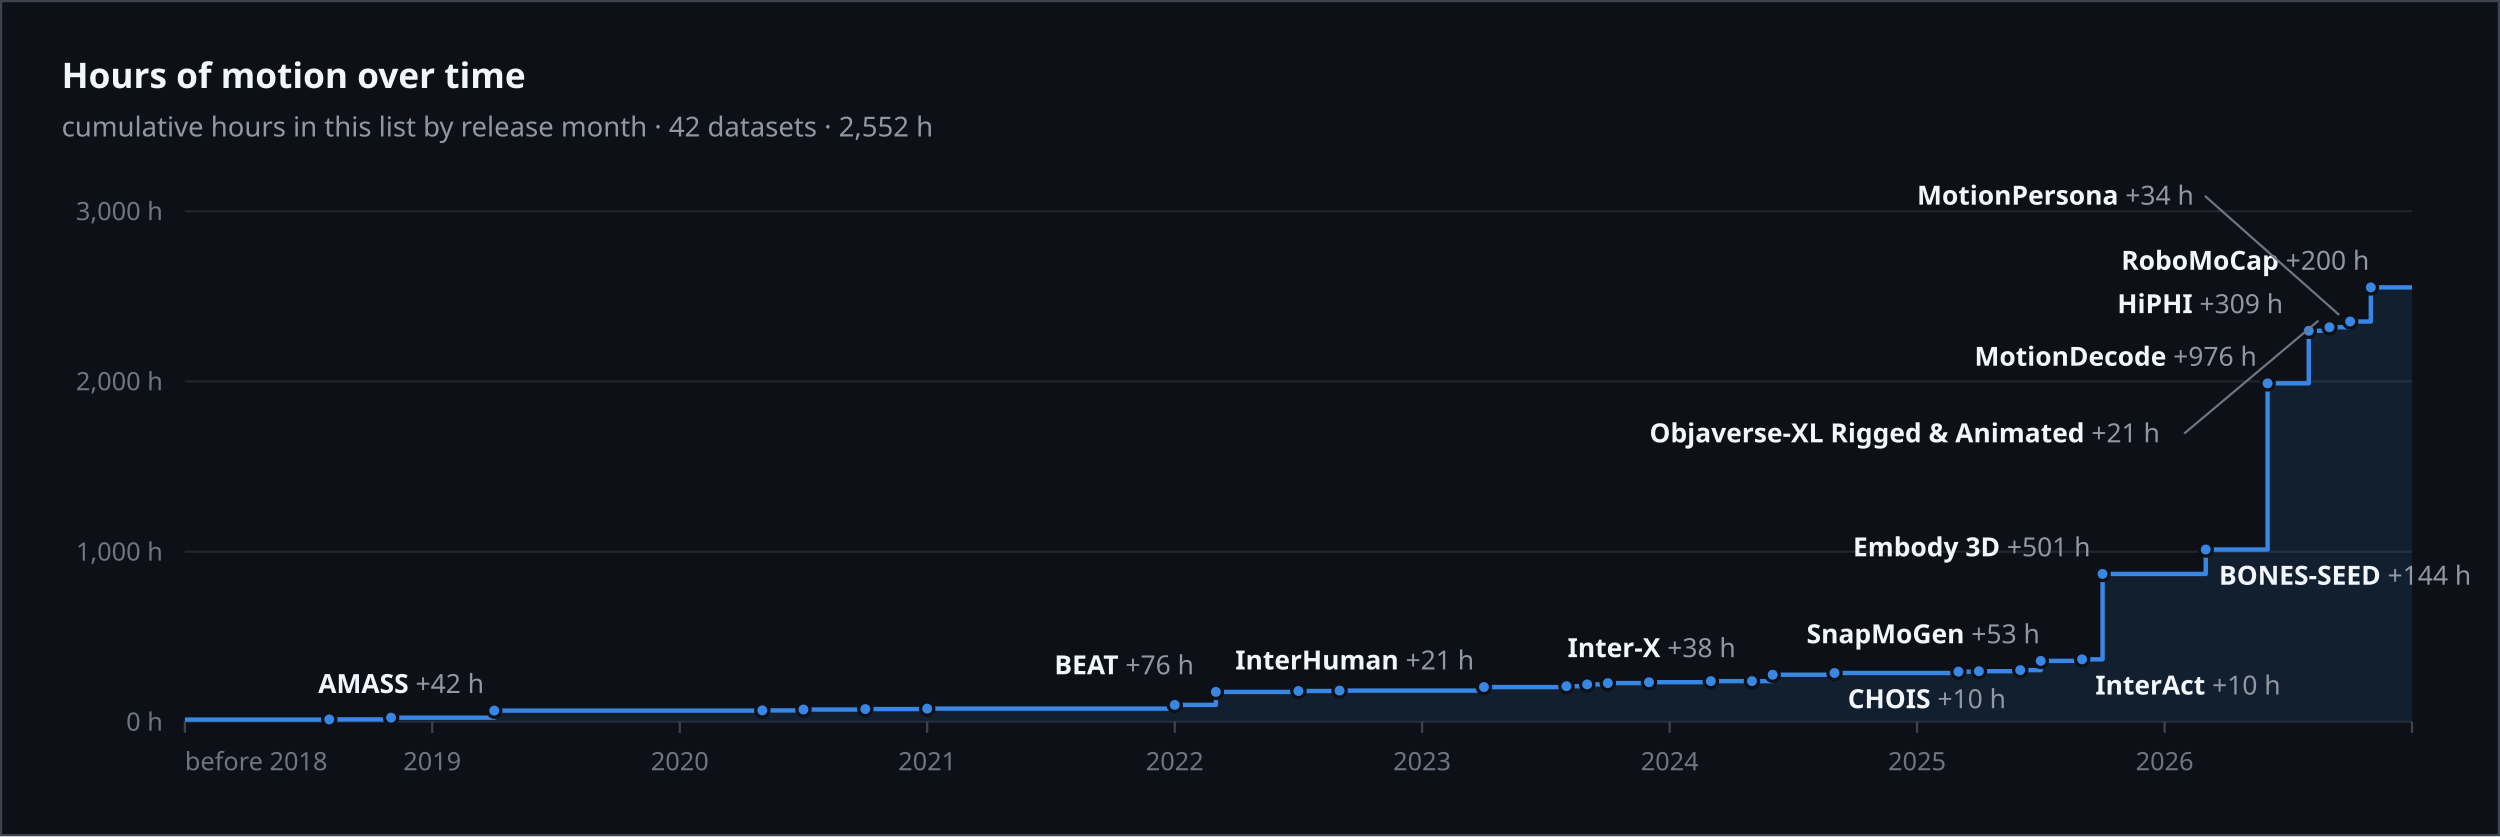
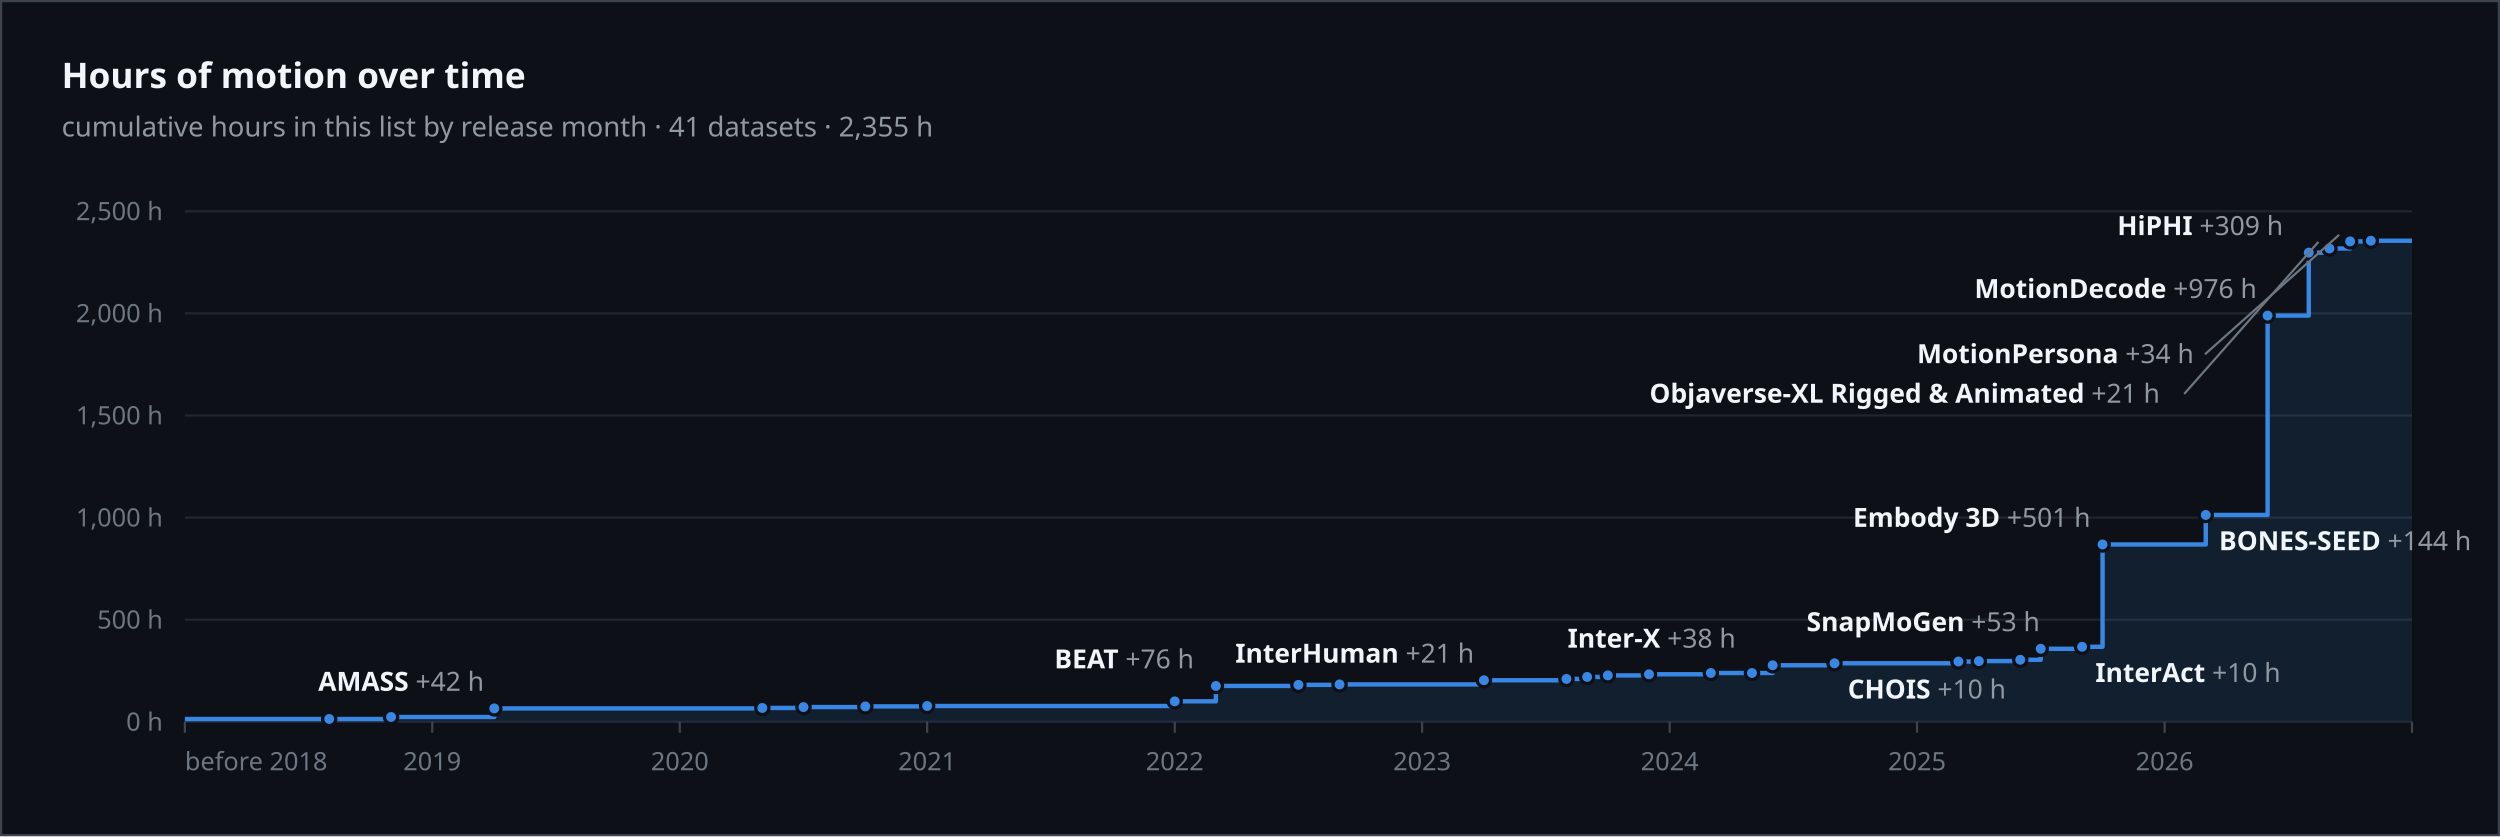
<svg xmlns="http://www.w3.org/2000/svg" width="1136" height="380" viewBox="0 0 1136 380" role="img" aria-label="Hours of motion over time" font-family="-apple-system, BlinkMacSystemFont, 'Segoe UI', 'Noto Sans', Helvetica, Arial, sans-serif">
  <rect x="0.5" y="0.5" width="1135" height="379" fill="#0d1117" stroke="#3d444d" />
  <text x="28" y="40" font-size="16" font-weight="600" fill="#f0f6fc">Hours of motion over time</text>
-   <text x="28" y="62" font-size="12.5" fill="#9198a1">cumulative hours in this list by release month · 42 datasets · 2,552 h</text>
+   <text x="28" y="62" font-size="12.5" fill="#9198a1">cumulative hours in this list by release month · 41 datasets · 2,355 h</text>
  <line x1="84" y1="328.0" x2="1096" y2="328.0" stroke="#21262d" stroke-width="1" />
  <text x="74" y="328.0" dy="0.35em" text-anchor="end" font-size="11.5" fill="#6e7681">0 h</text>
-   <line x1="84" y1="250.7" x2="1096" y2="250.7" stroke="#21262d" stroke-width="1" />
-   <text x="74" y="250.7" dy="0.35em" text-anchor="end" font-size="11.5" fill="#6e7681">1,000 h</text>
-   <line x1="84" y1="173.3" x2="1096" y2="173.3" stroke="#21262d" stroke-width="1" />
-   <text x="74" y="173.3" dy="0.35em" text-anchor="end" font-size="11.5" fill="#6e7681">2,000 h</text>
+   <line x1="84" y1="281.6" x2="1096" y2="281.6" stroke="#21262d" stroke-width="1" />
+   <text x="74" y="281.6" dy="0.35em" text-anchor="end" font-size="11.5" fill="#6e7681">500 h</text>
+   <line x1="84" y1="235.2" x2="1096" y2="235.2" stroke="#21262d" stroke-width="1" />
+   <text x="74" y="235.2" dy="0.35em" text-anchor="end" font-size="11.5" fill="#6e7681">1,000 h</text>
+   <line x1="84" y1="188.8" x2="1096" y2="188.8" stroke="#21262d" stroke-width="1" />
+   <text x="74" y="188.8" dy="0.35em" text-anchor="end" font-size="11.5" fill="#6e7681">1,500 h</text>
+   <line x1="84" y1="142.4" x2="1096" y2="142.4" stroke="#21262d" stroke-width="1" />
+   <text x="74" y="142.4" dy="0.35em" text-anchor="end" font-size="11.5" fill="#6e7681">2,000 h</text>
  <line x1="84" y1="96.0" x2="1096" y2="96.0" stroke="#21262d" stroke-width="1" />
-   <text x="74" y="96.0" dy="0.35em" text-anchor="end" font-size="11.5" fill="#6e7681">3,000 h</text>
+   <text x="74" y="96.0" dy="0.35em" text-anchor="end" font-size="11.5" fill="#6e7681">2,500 h</text>
  <line x1="84.0" y1="328" x2="84.0" y2="333" stroke="#3d444d" />
  <text x="84.0" y="350" text-anchor="start" font-size="11.5" fill="#6e7681">before 2018</text>
  <line x1="196.4" y1="328" x2="196.4" y2="333" stroke="#3d444d" />
  <text x="196.4" y="350" text-anchor="middle" font-size="11.5" fill="#6e7681">2019</text>
  <line x1="308.9" y1="328" x2="308.9" y2="333" stroke="#3d444d" />
  <text x="308.9" y="350" text-anchor="middle" font-size="11.5" fill="#6e7681">2020</text>
  <line x1="421.3" y1="328" x2="421.3" y2="333" stroke="#3d444d" />
  <text x="421.3" y="350" text-anchor="middle" font-size="11.5" fill="#6e7681">2021</text>
  <line x1="533.8" y1="328" x2="533.8" y2="333" stroke="#3d444d" />
  <text x="533.8" y="350" text-anchor="middle" font-size="11.5" fill="#6e7681">2022</text>
  <line x1="646.2" y1="328" x2="646.2" y2="333" stroke="#3d444d" />
  <text x="646.2" y="350" text-anchor="middle" font-size="11.5" fill="#6e7681">2023</text>
  <line x1="758.7" y1="328" x2="758.7" y2="333" stroke="#3d444d" />
  <text x="758.7" y="350" text-anchor="middle" font-size="11.5" fill="#6e7681">2024</text>
  <line x1="871.1" y1="328" x2="871.1" y2="333" stroke="#3d444d" />
  <text x="871.1" y="350" text-anchor="middle" font-size="11.5" fill="#6e7681">2025</text>
  <line x1="983.6" y1="328" x2="983.6" y2="333" stroke="#3d444d" />
  <text x="983.6" y="350" text-anchor="middle" font-size="11.5" fill="#6e7681">2026</text>
  <line x1="1096.0" y1="328" x2="1096.0" y2="333" stroke="#3d444d" />
-   <path d="M84,328 L84,327.0 L84.0,327.0 L149.6,327.0 L149.6,326.9 L177.7,326.9 L177.7,326.1 L224.6,326.1 L224.6,322.9 L346.4,322.9 L346.4,322.8 L365.1,322.8 L365.1,322.4 L393.2,322.4 L393.2,322.2 L421.3,322.2 L421.3,322.0 L533.8,322.0 L533.8,320.3 L552.5,320.3 L552.5,314.4 L590.0,314.4 L590.0,314.0 L608.7,314.0 L608.7,313.8 L674.3,313.8 L674.3,312.2 L711.8,312.2 L711.8,311.8 L721.2,311.8 L721.2,311.0 L730.6,311.0 L730.6,310.4 L749.3,310.4 L749.3,310.0 L777.4,310.0 L777.4,309.5 L796.1,309.5 L796.1,309.5 L805.5,309.5 L805.5,306.6 L833.6,306.6 L833.6,305.8 L889.9,305.8 L889.9,305.2 L899.2,305.2 L899.2,305.0 L918.0,305.0 L918.0,304.5 L927.3,304.5 L927.3,300.3 L946.1,300.3 L946.1,299.6 L955.4,299.6 L955.4,260.8 L1002.3,260.8 L1002.3,249.7 L1030.4,249.7 L1030.4,174.2 L1049.1,174.2 L1049.1,150.3 L1058.5,150.3 L1058.5,148.7 L1067.9,148.7 L1067.9,146.1 L1077.3,146.1 L1077.3,130.6 L1096.0,130.6 L1096.0,328 Z" fill="#3987e5" fill-opacity="0.12" />
-   <path d="M84.0,327.0 L149.6,327.0 L149.6,326.9 L177.7,326.9 L177.7,326.1 L224.6,326.1 L224.6,322.9 L346.4,322.9 L346.4,322.8 L365.1,322.8 L365.1,322.4 L393.2,322.4 L393.2,322.2 L421.3,322.2 L421.3,322.0 L533.8,322.0 L533.8,320.3 L552.5,320.3 L552.5,314.4 L590.0,314.4 L590.0,314.0 L608.7,314.0 L608.7,313.8 L674.3,313.8 L674.3,312.2 L711.8,312.2 L711.8,311.8 L721.2,311.8 L721.2,311.0 L730.6,311.0 L730.6,310.4 L749.3,310.4 L749.3,310.0 L777.4,310.0 L777.4,309.5 L796.1,309.5 L796.1,309.5 L805.5,309.5 L805.5,306.6 L833.6,306.6 L833.6,305.8 L889.9,305.8 L889.9,305.2 L899.2,305.2 L899.2,305.0 L918.0,305.0 L918.0,304.5 L927.3,304.5 L927.3,300.3 L946.1,300.3 L946.1,299.6 L955.4,299.6 L955.4,260.8 L1002.3,260.8 L1002.3,249.7 L1030.4,249.7 L1030.4,174.2 L1049.1,174.2 L1049.1,150.3 L1058.5,150.3 L1058.5,148.7 L1067.9,148.7 L1067.9,146.1 L1077.3,146.1 L1077.3,130.6 L1096.0,130.6" fill="none" stroke="#3987e5" stroke-width="2" stroke-linejoin="round" />
-   <circle cx="149.6" cy="326.9" r="3" fill="#3987e5" stroke="#0d1117" stroke-width="1.5" />
-   <circle cx="177.7" cy="326.1" r="3" fill="#3987e5" stroke="#0d1117" stroke-width="1.5" />
-   <circle cx="224.6" cy="322.9" r="3" fill="#3987e5" stroke="#0d1117" stroke-width="1.5" />
-   <circle cx="346.4" cy="322.8" r="3" fill="#3987e5" stroke="#0d1117" stroke-width="1.5" />
-   <circle cx="365.1" cy="322.4" r="3" fill="#3987e5" stroke="#0d1117" stroke-width="1.5" />
-   <circle cx="393.2" cy="322.2" r="3" fill="#3987e5" stroke="#0d1117" stroke-width="1.5" />
-   <circle cx="421.3" cy="322.0" r="3" fill="#3987e5" stroke="#0d1117" stroke-width="1.5" />
-   <circle cx="533.8" cy="320.3" r="3" fill="#3987e5" stroke="#0d1117" stroke-width="1.5" />
-   <circle cx="552.5" cy="314.4" r="3" fill="#3987e5" stroke="#0d1117" stroke-width="1.5" />
-   <circle cx="590.0" cy="314.0" r="3" fill="#3987e5" stroke="#0d1117" stroke-width="1.5" />
-   <circle cx="608.7" cy="313.8" r="3" fill="#3987e5" stroke="#0d1117" stroke-width="1.5" />
-   <circle cx="674.3" cy="312.2" r="3" fill="#3987e5" stroke="#0d1117" stroke-width="1.5" />
-   <circle cx="711.8" cy="311.8" r="3" fill="#3987e5" stroke="#0d1117" stroke-width="1.5" />
-   <circle cx="721.2" cy="311.0" r="3" fill="#3987e5" stroke="#0d1117" stroke-width="1.5" />
-   <circle cx="730.6" cy="310.4" r="3" fill="#3987e5" stroke="#0d1117" stroke-width="1.5" />
-   <circle cx="749.3" cy="310.0" r="3" fill="#3987e5" stroke="#0d1117" stroke-width="1.5" />
-   <circle cx="777.4" cy="309.5" r="3" fill="#3987e5" stroke="#0d1117" stroke-width="1.5" />
-   <circle cx="796.1" cy="309.5" r="3" fill="#3987e5" stroke="#0d1117" stroke-width="1.5" />
-   <circle cx="805.5" cy="306.6" r="3" fill="#3987e5" stroke="#0d1117" stroke-width="1.5" />
-   <circle cx="833.6" cy="305.8" r="3" fill="#3987e5" stroke="#0d1117" stroke-width="1.5" />
-   <circle cx="889.9" cy="305.2" r="3" fill="#3987e5" stroke="#0d1117" stroke-width="1.5" />
-   <circle cx="899.2" cy="305.0" r="3" fill="#3987e5" stroke="#0d1117" stroke-width="1.5" />
-   <circle cx="918.0" cy="304.5" r="3" fill="#3987e5" stroke="#0d1117" stroke-width="1.5" />
-   <circle cx="927.3" cy="300.3" r="3" fill="#3987e5" stroke="#0d1117" stroke-width="1.5" />
-   <circle cx="946.1" cy="299.6" r="3" fill="#3987e5" stroke="#0d1117" stroke-width="1.5" />
-   <circle cx="955.4" cy="260.8" r="3" fill="#3987e5" stroke="#0d1117" stroke-width="1.5" />
-   <circle cx="1002.3" cy="249.7" r="3" fill="#3987e5" stroke="#0d1117" stroke-width="1.5" />
-   <circle cx="1030.4" cy="174.2" r="3" fill="#3987e5" stroke="#0d1117" stroke-width="1.5" />
-   <circle cx="1049.1" cy="150.3" r="3" fill="#3987e5" stroke="#0d1117" stroke-width="1.5" />
-   <circle cx="1058.5" cy="148.7" r="3" fill="#3987e5" stroke="#0d1117" stroke-width="1.5" />
-   <circle cx="1067.9" cy="146.1" r="3" fill="#3987e5" stroke="#0d1117" stroke-width="1.5" />
-   <circle cx="1077.3" cy="130.6" r="3" fill="#3987e5" stroke="#0d1117" stroke-width="1.5" />
-   <text x="897.2" y="166.2" font-size="12" fill="#f0f6fc">
+   <path d="M84,328 L84,326.7 L84.0,326.7 L149.6,326.7 L149.6,326.7 L177.7,326.7 L177.7,325.8 L224.6,325.8 L224.6,321.9 L346.4,321.9 L346.4,321.7 L365.1,321.7 L365.1,321.3 L393.2,321.3 L393.2,321.0 L421.3,321.0 L421.3,320.8 L533.8,320.8 L533.8,318.7 L552.5,318.7 L552.5,311.7 L590.0,311.7 L590.0,311.2 L608.7,311.2 L608.7,311.0 L674.3,311.0 L674.3,309.1 L711.8,309.1 L711.8,308.5 L721.2,308.5 L721.2,307.6 L730.6,307.6 L730.6,306.9 L749.3,306.9 L749.3,306.4 L777.4,306.4 L777.4,305.8 L796.1,305.8 L796.1,305.8 L805.5,305.8 L805.5,302.3 L833.6,302.3 L833.6,301.4 L889.9,301.4 L889.9,300.6 L899.2,300.6 L899.2,300.4 L918.0,300.4 L918.0,299.8 L927.3,299.8 L927.3,294.8 L946.1,294.8 L946.1,293.9 L955.4,293.9 L955.4,247.4 L1002.3,247.4 L1002.3,234.0 L1030.4,234.0 L1030.4,143.4 L1049.1,143.4 L1049.1,114.8 L1058.5,114.8 L1058.5,112.9 L1067.9,112.9 L1067.9,109.7 L1077.3,109.7 L1077.3,109.4 L1096.0,109.4 L1096.0,328 Z" fill="#3987e5" fill-opacity="0.12" />
+   <path d="M84.0,326.7 L149.6,326.7 L149.6,326.7 L177.7,326.7 L177.7,325.8 L224.6,325.8 L224.6,321.9 L346.4,321.9 L346.4,321.7 L365.1,321.7 L365.1,321.3 L393.2,321.3 L393.2,321.0 L421.3,321.0 L421.3,320.8 L533.8,320.8 L533.8,318.7 L552.5,318.7 L552.5,311.7 L590.0,311.7 L590.0,311.2 L608.7,311.2 L608.7,311.0 L674.3,311.0 L674.3,309.1 L711.8,309.1 L711.8,308.5 L721.2,308.5 L721.2,307.6 L730.6,307.6 L730.6,306.9 L749.3,306.9 L749.3,306.4 L777.4,306.4 L777.4,305.8 L796.1,305.8 L796.1,305.8 L805.5,305.8 L805.5,302.3 L833.6,302.3 L833.6,301.4 L889.9,301.4 L889.9,300.6 L899.2,300.6 L899.2,300.4 L918.0,300.4 L918.0,299.8 L927.3,299.8 L927.3,294.8 L946.1,294.8 L946.1,293.9 L955.4,293.9 L955.4,247.4 L1002.3,247.4 L1002.3,234.0 L1030.4,234.0 L1030.4,143.4 L1049.1,143.4 L1049.1,114.8 L1058.5,114.8 L1058.5,112.9 L1067.9,112.9 L1067.9,109.7 L1077.3,109.7 L1077.3,109.4 L1096.0,109.4" fill="none" stroke="#3987e5" stroke-width="2" stroke-linejoin="round" />
+   <circle cx="149.6" cy="326.7" r="3" fill="#3987e5" stroke="#0d1117" stroke-width="1.5" />
+   <circle cx="177.7" cy="325.8" r="3" fill="#3987e5" stroke="#0d1117" stroke-width="1.5" />
+   <circle cx="224.6" cy="321.9" r="3" fill="#3987e5" stroke="#0d1117" stroke-width="1.5" />
+   <circle cx="346.4" cy="321.7" r="3" fill="#3987e5" stroke="#0d1117" stroke-width="1.5" />
+   <circle cx="365.1" cy="321.3" r="3" fill="#3987e5" stroke="#0d1117" stroke-width="1.5" />
+   <circle cx="393.2" cy="321.0" r="3" fill="#3987e5" stroke="#0d1117" stroke-width="1.5" />
+   <circle cx="421.3" cy="320.8" r="3" fill="#3987e5" stroke="#0d1117" stroke-width="1.5" />
+   <circle cx="533.8" cy="318.7" r="3" fill="#3987e5" stroke="#0d1117" stroke-width="1.5" />
+   <circle cx="552.5" cy="311.7" r="3" fill="#3987e5" stroke="#0d1117" stroke-width="1.5" />
+   <circle cx="590.0" cy="311.2" r="3" fill="#3987e5" stroke="#0d1117" stroke-width="1.5" />
+   <circle cx="608.7" cy="311.0" r="3" fill="#3987e5" stroke="#0d1117" stroke-width="1.5" />
+   <circle cx="674.3" cy="309.1" r="3" fill="#3987e5" stroke="#0d1117" stroke-width="1.5" />
+   <circle cx="711.8" cy="308.5" r="3" fill="#3987e5" stroke="#0d1117" stroke-width="1.5" />
+   <circle cx="721.2" cy="307.6" r="3" fill="#3987e5" stroke="#0d1117" stroke-width="1.5" />
+   <circle cx="730.6" cy="306.9" r="3" fill="#3987e5" stroke="#0d1117" stroke-width="1.5" />
+   <circle cx="749.3" cy="306.4" r="3" fill="#3987e5" stroke="#0d1117" stroke-width="1.5" />
+   <circle cx="777.4" cy="305.8" r="3" fill="#3987e5" stroke="#0d1117" stroke-width="1.5" />
+   <circle cx="796.1" cy="305.8" r="3" fill="#3987e5" stroke="#0d1117" stroke-width="1.5" />
+   <circle cx="805.5" cy="302.3" r="3" fill="#3987e5" stroke="#0d1117" stroke-width="1.5" />
+   <circle cx="833.6" cy="301.4" r="3" fill="#3987e5" stroke="#0d1117" stroke-width="1.5" />
+   <circle cx="889.9" cy="300.6" r="3" fill="#3987e5" stroke="#0d1117" stroke-width="1.5" />
+   <circle cx="899.2" cy="300.4" r="3" fill="#3987e5" stroke="#0d1117" stroke-width="1.5" />
+   <circle cx="918.0" cy="299.8" r="3" fill="#3987e5" stroke="#0d1117" stroke-width="1.5" />
+   <circle cx="927.3" cy="294.8" r="3" fill="#3987e5" stroke="#0d1117" stroke-width="1.5" />
+   <circle cx="946.1" cy="293.9" r="3" fill="#3987e5" stroke="#0d1117" stroke-width="1.5" />
+   <circle cx="955.4" cy="247.4" r="3" fill="#3987e5" stroke="#0d1117" stroke-width="1.5" />
+   <circle cx="1002.3" cy="234.0" r="3" fill="#3987e5" stroke="#0d1117" stroke-width="1.5" />
+   <circle cx="1030.4" cy="143.4" r="3" fill="#3987e5" stroke="#0d1117" stroke-width="1.5" />
+   <circle cx="1049.1" cy="114.8" r="3" fill="#3987e5" stroke="#0d1117" stroke-width="1.5" />
+   <circle cx="1058.5" cy="112.9" r="3" fill="#3987e5" stroke="#0d1117" stroke-width="1.5" />
+   <circle cx="1067.9" cy="109.7" r="3" fill="#3987e5" stroke="#0d1117" stroke-width="1.5" />
+   <circle cx="1077.3" cy="109.4" r="3" fill="#3987e5" stroke="#0d1117" stroke-width="1.5" />
+   <text x="897.2" y="135.4" font-size="12" fill="#f0f6fc">
    <tspan font-weight="600">MotionDecode</tspan>
    <tspan fill="#9198a1">+976 h</tspan>
  </text>
-   <text x="842.0" y="252.8" font-size="12" fill="#f0f6fc">
+   <text x="842.0" y="239.4" font-size="12" fill="#f0f6fc">
    <tspan font-weight="600">Embody 3D</tspan>
    <tspan fill="#9198a1">+501 h</tspan>
  </text>
-   <text x="962.1" y="142.3" font-size="12" fill="#f0f6fc">
+   <text x="962.1" y="106.8" font-size="12" fill="#f0f6fc">
    <tspan font-weight="600">HiPHI</tspan>
    <tspan fill="#9198a1">+309 h</tspan>
  </text>
-   <text x="963.9" y="122.6" font-size="12" fill="#f0f6fc">
-     <tspan font-weight="600">RoboMoCap</tspan>
-     <tspan fill="#9198a1">+200 h</tspan>
-   </text>
-   <text x="1008.3" y="265.7" font-size="12" fill="#f0f6fc">
+   <text x="1008.3" y="250.0" font-size="12" fill="#f0f6fc">
    <tspan font-weight="600">BONES-SEED</tspan>
    <tspan fill="#9198a1">+144 h</tspan>
  </text>
-   <text x="479.1" y="306.4" font-size="12" fill="#f0f6fc">
+   <text x="479.1" y="303.7" font-size="12" fill="#f0f6fc">
    <tspan font-weight="600">BEAT</tspan>
    <tspan fill="#9198a1">+76 h</tspan>
  </text>
-   <text x="820.9" y="292.3" font-size="12" fill="#f0f6fc">
+   <text x="820.9" y="286.8" font-size="12" fill="#f0f6fc">
    <tspan font-weight="600">SnapMoGen</tspan>
    <tspan fill="#9198a1">+53 h</tspan>
  </text>
-   <text x="144.6" y="314.9" font-size="12" fill="#f0f6fc">
+   <text x="144.6" y="313.9" font-size="12" fill="#f0f6fc">
    <tspan font-weight="600">AMASS</tspan>
    <tspan fill="#9198a1">+42 h</tspan>
  </text>
-   <text x="712.3" y="298.6" font-size="12" fill="#f0f6fc">
+   <text x="712.3" y="294.3" font-size="12" fill="#f0f6fc">
    <tspan font-weight="600">Inter-X</tspan>
    <tspan fill="#9198a1">+38 h</tspan>
  </text>
-   <path d="M1001.9,89.0 L1062.9,143.1" stroke="#6e7681" stroke-width="1" fill="none" />
-   <text x="871.1" y="93.0" font-size="12" fill="#f0f6fc">
+   <path d="M1001.9,161.0 L1062.9,106.7" stroke="#6e7681" stroke-width="1" fill="none" />
+   <text x="871.1" y="165.0" font-size="12" fill="#f0f6fc">
    <tspan font-weight="600">MotionPersona</tspan>
    <tspan fill="#9198a1">+34 h</tspan>
  </text>
-   <path d="M992.5,197.0 L1053.5,145.7" stroke="#6e7681" stroke-width="1" fill="none" />
-   <text x="749.5" y="201.0" font-size="12" fill="#f0f6fc">
+   <path d="M992.5,179.0 L1053.5,109.9" stroke="#6e7681" stroke-width="1" fill="none" />
+   <text x="749.5" y="183.0" font-size="12" fill="#f0f6fc">
    <tspan font-weight="600">Objaverse-XL Rigged &amp; Animated</tspan>
    <tspan fill="#9198a1">+21 h</tspan>
  </text>
-   <text x="561.3" y="304.2" font-size="12" fill="#f0f6fc">
+   <text x="561.3" y="301.1" font-size="12" fill="#f0f6fc">
    <tspan font-weight="600">InterHuman</tspan>
    <tspan fill="#9198a1">+21 h</tspan>
  </text>
-   <text x="839.6" y="321.8" font-size="12" fill="#f0f6fc">
+   <text x="839.6" y="317.4" font-size="12" fill="#f0f6fc">
    <tspan font-weight="600">CHOIS</tspan>
    <tspan fill="#9198a1">+10 h</tspan>
  </text>
-   <text x="952.1" y="315.6" font-size="12" fill="#f0f6fc">
+   <text x="952.1" y="309.9" font-size="12" fill="#f0f6fc">
    <tspan font-weight="600">InterAct</tspan>
    <tspan fill="#9198a1">+10 h</tspan>
  </text>
</svg>
